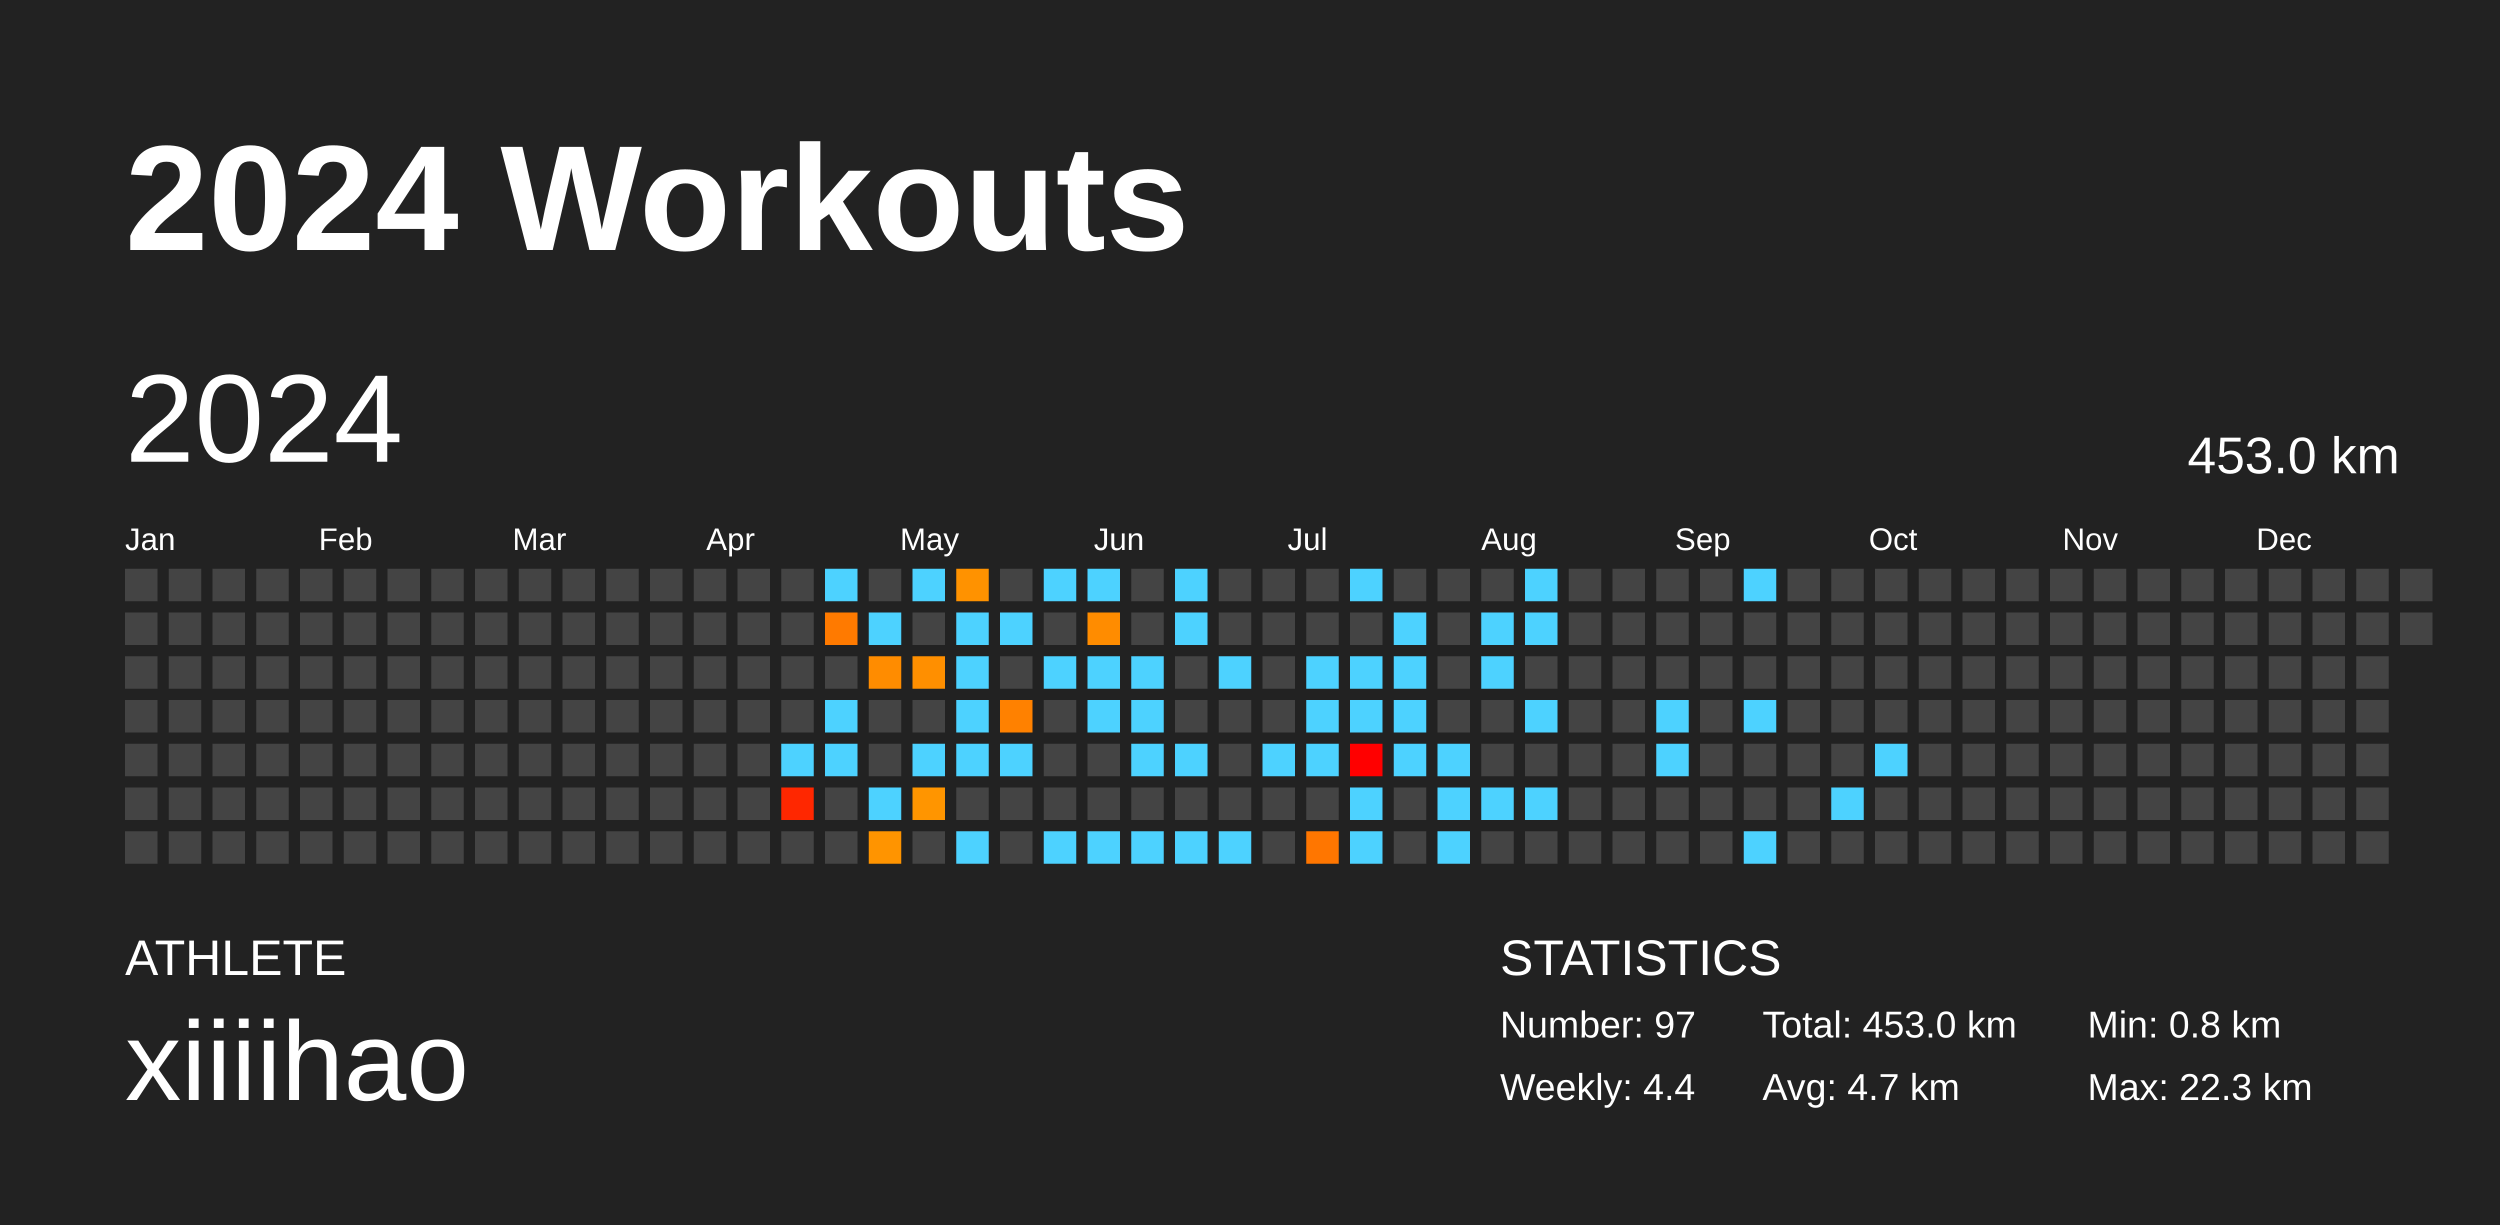
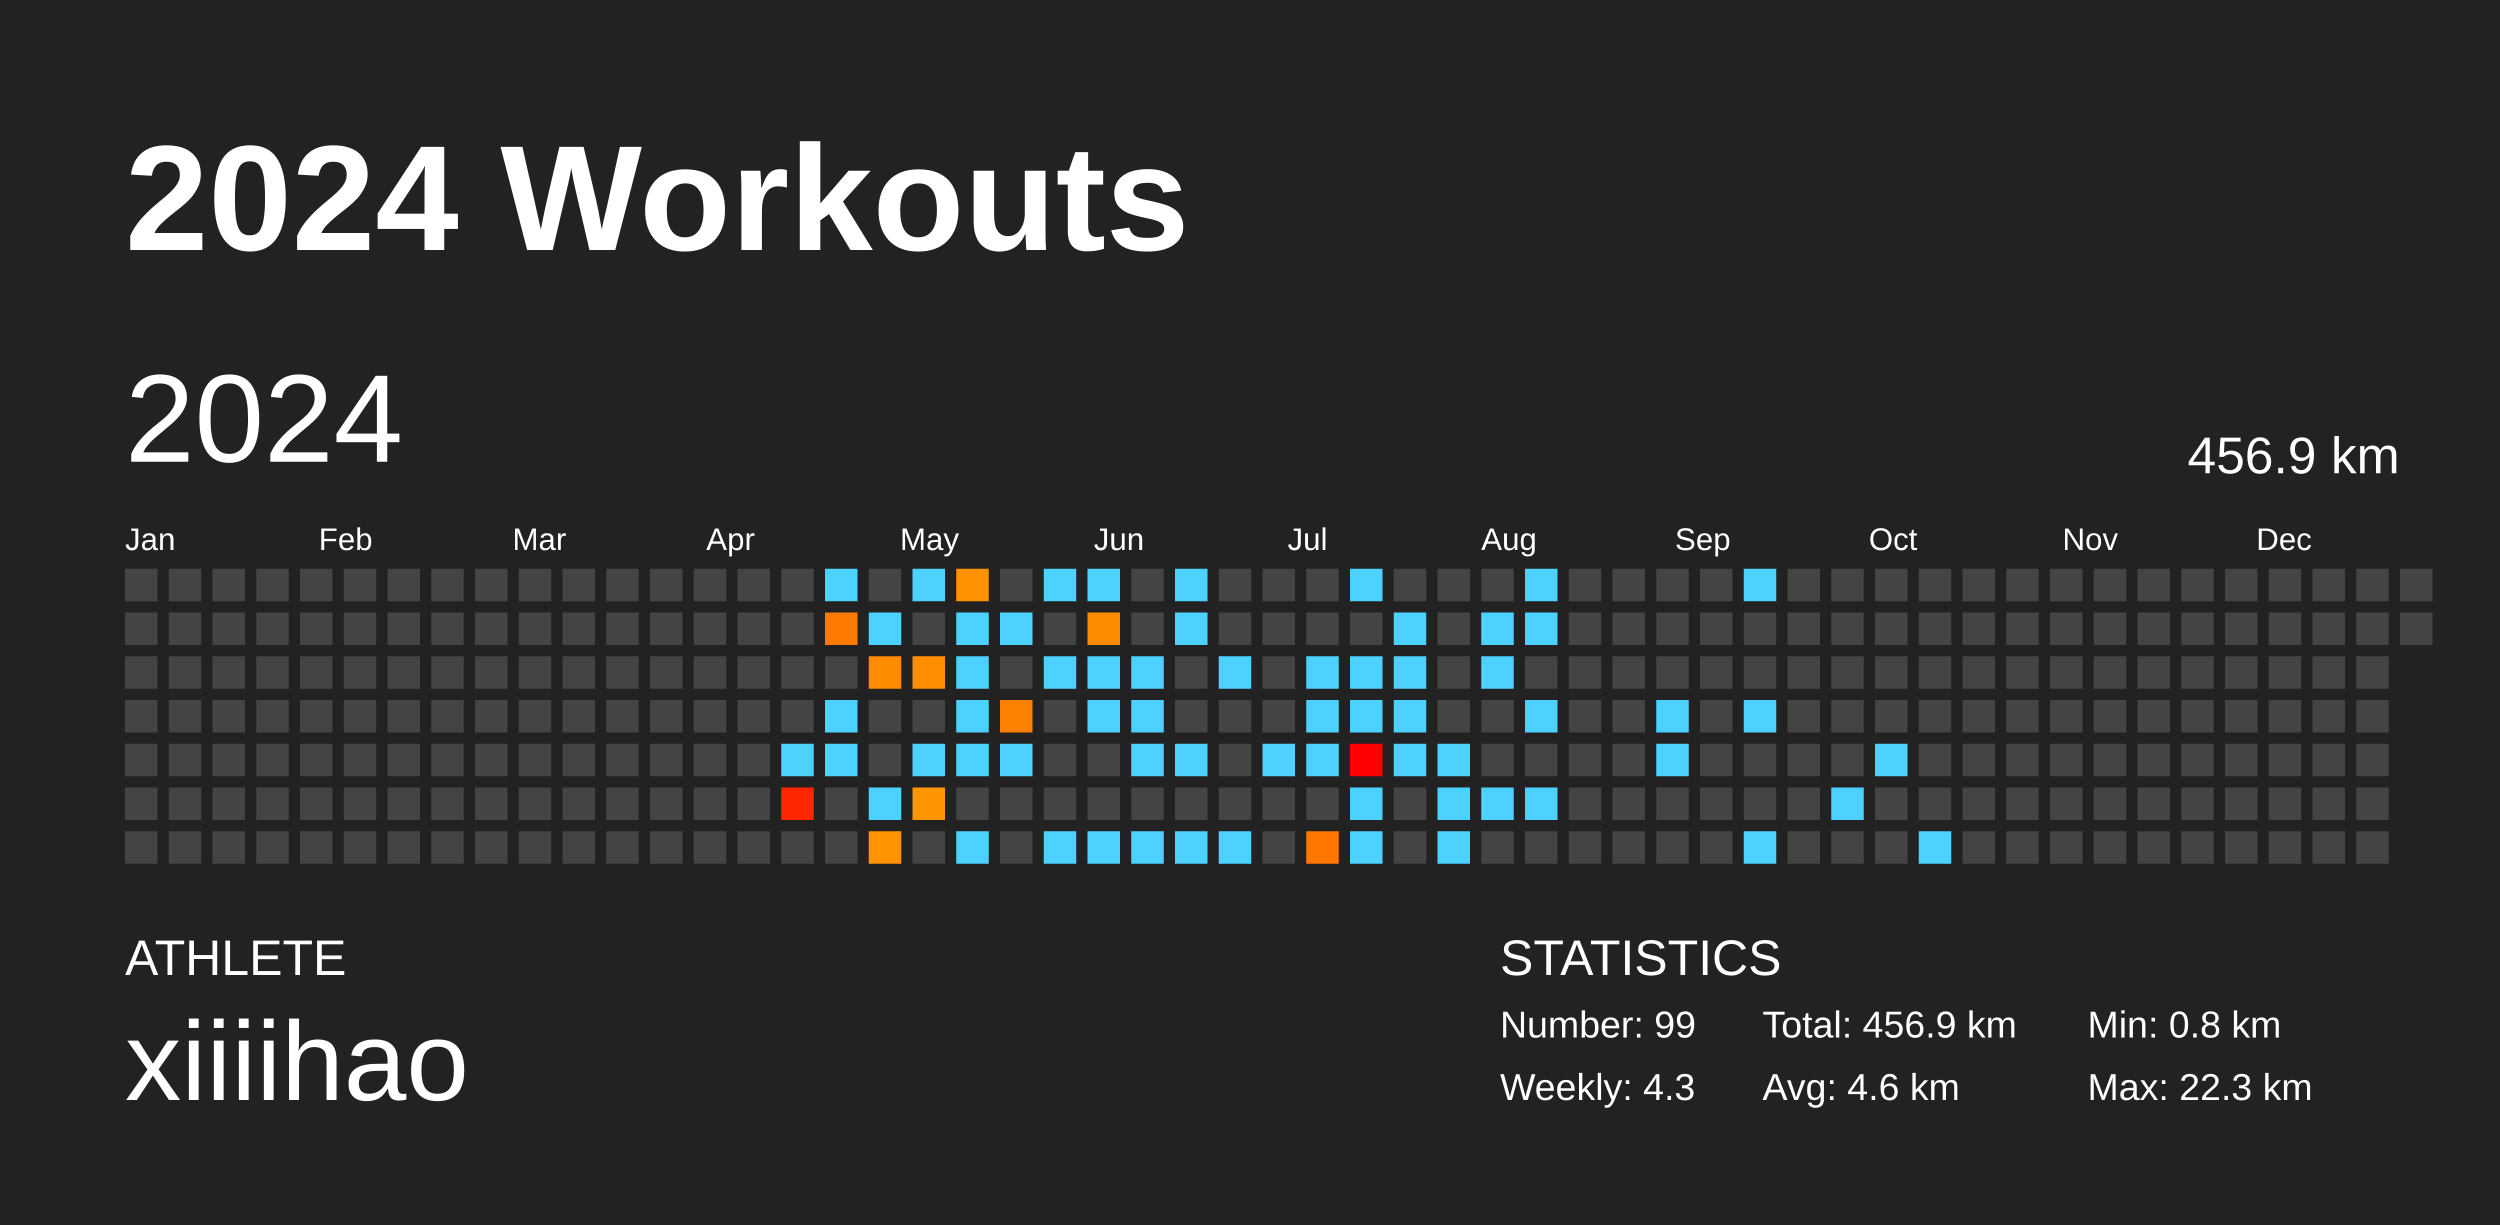
<svg xmlns="http://www.w3.org/2000/svg" baseProfile="full" height="98mm" version="1.1" viewBox="0,0,200,98" width="200mm">
  <defs />
  <rect fill="#222222" height="98" width="200" x="0" y="0" />
  <text fill="#FFFFFF" style="font-size:12px; font-family:Arial; font-weight:bold;" x="10" y="20">2024 Workouts</text>
  <text fill="#FFFFFF" style="font-size:4px; font-family:Arial" x="10" y="78">ATHLETE</text>
  <text fill="#FFFFFF" style="font-size:9px; font-family:Arial" x="10" y="88">xiiiihao</text>
  <text fill="#FFFFFF" style="font-size:4px; font-family:Arial" x="120" y="78">STATISTICS</text>
-   <text fill="#FFFFFF" style="font-size:3px; font-family:Arial" x="120" y="83">Number: 97</text>
-   <text fill="#FFFFFF" style="font-size:3px; font-family:Arial" x="120" y="88">Weekly: 4.4</text>
-   <text fill="#FFFFFF" style="font-size:3px; font-family:Arial" x="141" y="83">Total: 453.0 km</text>
-   <text fill="#FFFFFF" style="font-size:3px; font-family:Arial" x="141" y="88">Avg: 4.7 km</text>
+   <text fill="#FFFFFF" style="font-size:3px; font-family:Arial" x="120" y="83">Number: 99</text>
+   <text fill="#FFFFFF" style="font-size:3px; font-family:Arial" x="120" y="88">Weekly: 4.3</text>
+   <text fill="#FFFFFF" style="font-size:3px; font-family:Arial" x="141" y="83">Total: 456.9 km</text>
+   <text fill="#FFFFFF" style="font-size:3px; font-family:Arial" x="141" y="88">Avg: 4.6 km</text>
  <text fill="#FFFFFF" style="font-size:3px; font-family:Arial" x="167" y="83">Min: 0.8 km</text>
  <text fill="#FFFFFF" style="font-size:3px; font-family:Arial" x="167" y="88">Max: 22.3 km</text>
  <text dominant-baseline="hanging" fill="#FFFFFF" style="font-size:10.0px; font-family:Arial;" x="10" y="30">2024</text>
-   <text dominant-baseline="hanging" fill="#FFFFFF" style="font-size:4.125px; font-family:Arial;" x="175" y="35">453.0 km</text>
+   <text dominant-baseline="hanging" fill="#FFFFFF" style="font-size:4.125px; font-family:Arial;" x="175" y="35">456.9 km</text>
  <text fill="#FFFFFF" style="font-size:2.5px; font-family:Arial" x="10.0" y="44">Jan</text>
  <text fill="#FFFFFF" style="font-size:2.5px; font-family:Arial" x="25.5" y="44">Feb</text>
  <text fill="#FFFFFF" style="font-size:2.5px; font-family:Arial" x="41.0" y="44">Mar</text>
  <text fill="#FFFFFF" style="font-size:2.5px; font-family:Arial" x="56.5" y="44">Apr</text>
  <text fill="#FFFFFF" style="font-size:2.5px; font-family:Arial" x="72.0" y="44">May</text>
  <text fill="#FFFFFF" style="font-size:2.5px; font-family:Arial" x="87.5" y="44">Jun</text>
  <text fill="#FFFFFF" style="font-size:2.5px; font-family:Arial" x="103.0" y="44">Jul</text>
  <text fill="#FFFFFF" style="font-size:2.5px; font-family:Arial" x="118.5" y="44">Aug</text>
  <text fill="#FFFFFF" style="font-size:2.5px; font-family:Arial" x="134.0" y="44">Sep</text>
  <text fill="#FFFFFF" style="font-size:2.5px; font-family:Arial" x="149.5" y="44">Oct</text>
  <text fill="#FFFFFF" style="font-size:2.5px; font-family:Arial" x="165.0" y="44">Nov</text>
  <text fill="#FFFFFF" style="font-size:2.5px; font-family:Arial" x="180.5" y="44">Dec</text>
  <rect fill="#444444" height="2.6" width="2.6" x="10.0" y="45.5" />
  <rect fill="#444444" height="2.6" width="2.6" x="10.0" y="49.0" />
  <rect fill="#444444" height="2.6" width="2.6" x="10.0" y="52.5" />
  <rect fill="#444444" height="2.6" width="2.6" x="10.0" y="56.0" />
  <rect fill="#444444" height="2.6" width="2.6" x="10.0" y="59.5" />
  <rect fill="#444444" height="2.6" width="2.6" x="10.0" y="63.0" />
  <rect fill="#444444" height="2.6" width="2.6" x="10.0" y="66.5" />
  <rect fill="#444444" height="2.6" width="2.6" x="13.5" y="45.5" />
  <rect fill="#444444" height="2.6" width="2.6" x="13.5" y="49.0" />
  <rect fill="#444444" height="2.6" width="2.6" x="13.5" y="52.5" />
  <rect fill="#444444" height="2.6" width="2.6" x="13.5" y="56.0" />
  <rect fill="#444444" height="2.6" width="2.6" x="13.5" y="59.5" />
  <rect fill="#444444" height="2.6" width="2.6" x="13.5" y="63.0" />
  <rect fill="#444444" height="2.6" width="2.6" x="13.5" y="66.5" />
  <rect fill="#444444" height="2.6" width="2.6" x="17.0" y="45.5" />
  <rect fill="#444444" height="2.6" width="2.6" x="17.0" y="49.0" />
  <rect fill="#444444" height="2.6" width="2.6" x="17.0" y="52.5" />
  <rect fill="#444444" height="2.6" width="2.6" x="17.0" y="56.0" />
  <rect fill="#444444" height="2.6" width="2.6" x="17.0" y="59.5" />
  <rect fill="#444444" height="2.6" width="2.6" x="17.0" y="63.0" />
  <rect fill="#444444" height="2.6" width="2.6" x="17.0" y="66.5" />
  <rect fill="#444444" height="2.6" width="2.6" x="20.5" y="45.5" />
  <rect fill="#444444" height="2.6" width="2.6" x="20.5" y="49.0" />
  <rect fill="#444444" height="2.6" width="2.6" x="20.5" y="52.5" />
  <rect fill="#444444" height="2.6" width="2.6" x="20.5" y="56.0" />
  <rect fill="#444444" height="2.6" width="2.6" x="20.5" y="59.5" />
  <rect fill="#444444" height="2.6" width="2.6" x="20.5" y="63.0" />
  <rect fill="#444444" height="2.6" width="2.6" x="20.5" y="66.5" />
  <rect fill="#444444" height="2.6" width="2.6" x="24.0" y="45.5" />
  <rect fill="#444444" height="2.6" width="2.6" x="24.0" y="49.0" />
  <rect fill="#444444" height="2.6" width="2.6" x="24.0" y="52.5" />
  <rect fill="#444444" height="2.6" width="2.6" x="24.0" y="56.0" />
  <rect fill="#444444" height="2.6" width="2.6" x="24.0" y="59.5" />
  <rect fill="#444444" height="2.6" width="2.6" x="24.0" y="63.0" />
  <rect fill="#444444" height="2.6" width="2.6" x="24.0" y="66.5" />
  <rect fill="#444444" height="2.6" width="2.6" x="27.5" y="45.5" />
  <rect fill="#444444" height="2.6" width="2.6" x="27.5" y="49.0" />
  <rect fill="#444444" height="2.6" width="2.6" x="27.5" y="52.5" />
  <rect fill="#444444" height="2.6" width="2.6" x="27.5" y="56.0" />
  <rect fill="#444444" height="2.6" width="2.6" x="27.5" y="59.5" />
  <rect fill="#444444" height="2.6" width="2.6" x="27.5" y="63.0" />
  <rect fill="#444444" height="2.6" width="2.6" x="27.5" y="66.5" />
  <rect fill="#444444" height="2.6" width="2.6" x="31.0" y="45.5" />
  <rect fill="#444444" height="2.6" width="2.6" x="31.0" y="49.0" />
  <rect fill="#444444" height="2.6" width="2.6" x="31.0" y="52.5" />
  <rect fill="#444444" height="2.6" width="2.6" x="31.0" y="56.0" />
  <rect fill="#444444" height="2.6" width="2.6" x="31.0" y="59.5" />
  <rect fill="#444444" height="2.6" width="2.6" x="31.0" y="63.0" />
  <rect fill="#444444" height="2.6" width="2.6" x="31.0" y="66.5" />
  <rect fill="#444444" height="2.6" width="2.6" x="34.5" y="45.5" />
  <rect fill="#444444" height="2.6" width="2.6" x="34.5" y="49.0" />
  <rect fill="#444444" height="2.6" width="2.6" x="34.5" y="52.5" />
  <rect fill="#444444" height="2.6" width="2.6" x="34.5" y="56.0" />
  <rect fill="#444444" height="2.6" width="2.6" x="34.5" y="59.5" />
  <rect fill="#444444" height="2.6" width="2.6" x="34.5" y="63.0" />
  <rect fill="#444444" height="2.6" width="2.6" x="34.5" y="66.5" />
  <rect fill="#444444" height="2.6" width="2.6" x="38.0" y="45.5" />
  <rect fill="#444444" height="2.6" width="2.6" x="38.0" y="49.0" />
  <rect fill="#444444" height="2.6" width="2.6" x="38.0" y="52.5" />
  <rect fill="#444444" height="2.6" width="2.6" x="38.0" y="56.0" />
  <rect fill="#444444" height="2.6" width="2.6" x="38.0" y="59.5" />
  <rect fill="#444444" height="2.6" width="2.6" x="38.0" y="63.0" />
  <rect fill="#444444" height="2.6" width="2.6" x="38.0" y="66.5" />
  <rect fill="#444444" height="2.6" width="2.6" x="41.5" y="45.5" />
  <rect fill="#444444" height="2.6" width="2.6" x="41.5" y="49.0" />
  <rect fill="#444444" height="2.6" width="2.6" x="41.5" y="52.5" />
  <rect fill="#444444" height="2.6" width="2.6" x="41.5" y="56.0" />
  <rect fill="#444444" height="2.6" width="2.6" x="41.5" y="59.5" />
  <rect fill="#444444" height="2.6" width="2.6" x="41.5" y="63.0" />
  <rect fill="#444444" height="2.6" width="2.6" x="41.5" y="66.5" />
  <rect fill="#444444" height="2.6" width="2.6" x="45.0" y="45.5" />
  <rect fill="#444444" height="2.6" width="2.6" x="45.0" y="49.0" />
  <rect fill="#444444" height="2.6" width="2.6" x="45.0" y="52.5" />
  <rect fill="#444444" height="2.6" width="2.6" x="45.0" y="56.0" />
  <rect fill="#444444" height="2.6" width="2.6" x="45.0" y="59.5" />
  <rect fill="#444444" height="2.6" width="2.6" x="45.0" y="63.0" />
  <rect fill="#444444" height="2.6" width="2.6" x="45.0" y="66.5" />
  <rect fill="#444444" height="2.6" width="2.6" x="48.5" y="45.5" />
  <rect fill="#444444" height="2.6" width="2.6" x="48.5" y="49.0" />
  <rect fill="#444444" height="2.6" width="2.6" x="48.5" y="52.5" />
  <rect fill="#444444" height="2.6" width="2.6" x="48.5" y="56.0" />
  <rect fill="#444444" height="2.6" width="2.6" x="48.5" y="59.5" />
  <rect fill="#444444" height="2.6" width="2.6" x="48.5" y="63.0" />
  <rect fill="#444444" height="2.6" width="2.6" x="48.5" y="66.5" />
  <rect fill="#444444" height="2.6" width="2.6" x="52.0" y="45.5" />
  <rect fill="#444444" height="2.6" width="2.6" x="52.0" y="49.0" />
  <rect fill="#444444" height="2.6" width="2.6" x="52.0" y="52.5" />
  <rect fill="#444444" height="2.6" width="2.6" x="52.0" y="56.0" />
  <rect fill="#444444" height="2.6" width="2.6" x="52.0" y="59.5" />
  <rect fill="#444444" height="2.6" width="2.6" x="52.0" y="63.0" />
  <rect fill="#444444" height="2.6" width="2.6" x="52.0" y="66.5" />
  <rect fill="#444444" height="2.6" width="2.6" x="55.5" y="45.5" />
  <rect fill="#444444" height="2.6" width="2.6" x="55.5" y="49.0" />
  <rect fill="#444444" height="2.6" width="2.6" x="55.5" y="52.5" />
  <rect fill="#444444" height="2.6" width="2.6" x="55.5" y="56.0" />
  <rect fill="#444444" height="2.6" width="2.6" x="55.5" y="59.5" />
  <rect fill="#444444" height="2.6" width="2.6" x="55.5" y="63.0" />
  <rect fill="#444444" height="2.6" width="2.6" x="55.5" y="66.5" />
  <rect fill="#444444" height="2.6" width="2.6" x="59.0" y="45.5" />
  <rect fill="#444444" height="2.6" width="2.6" x="59.0" y="49.0" />
  <rect fill="#444444" height="2.6" width="2.6" x="59.0" y="52.5" />
  <rect fill="#444444" height="2.6" width="2.6" x="59.0" y="56.0" />
  <rect fill="#444444" height="2.6" width="2.6" x="59.0" y="59.5" />
  <rect fill="#444444" height="2.6" width="2.6" x="59.0" y="63.0" />
  <rect fill="#444444" height="2.6" width="2.6" x="59.0" y="66.5" />
  <rect fill="#444444" height="2.6" width="2.6" x="62.5" y="45.5" />
  <rect fill="#444444" height="2.6" width="2.6" x="62.5" y="49.0" />
  <rect fill="#444444" height="2.6" width="2.6" x="62.5" y="52.5" />
  <rect fill="#444444" height="2.6" width="2.6" x="62.5" y="56.0" />
  <rect fill="#4dd2ff" height="2.6" width="2.6" x="62.5" y="59.5" />
  <rect fill="#ff2700" height="2.6" width="2.6" x="62.5" y="63.0" />
  <rect fill="#444444" height="2.6" width="2.6" x="62.5" y="66.5" />
  <rect fill="#4dd2ff" height="2.6" width="2.6" x="66.0" y="45.5" />
  <rect fill="#ff7a00" height="2.6" width="2.6" x="66.0" y="49.0" />
  <rect fill="#444444" height="2.6" width="2.6" x="66.0" y="52.5" />
  <rect fill="#4dd2ff" height="2.6" width="2.6" x="66.0" y="56.0" />
  <rect fill="#4dd2ff" height="2.6" width="2.6" x="66.0" y="59.5" />
  <rect fill="#444444" height="2.6" width="2.6" x="66.0" y="63.0" />
  <rect fill="#444444" height="2.6" width="2.6" x="66.0" y="66.5" />
  <rect fill="#444444" height="2.6" width="2.6" x="69.5" y="45.5" />
  <rect fill="#4dd2ff" height="2.6" width="2.6" x="69.5" y="49.0" />
  <rect fill="#ff8c00" height="2.6" width="2.6" x="69.5" y="52.5" />
  <rect fill="#444444" height="2.6" width="2.6" x="69.5" y="56.0" />
  <rect fill="#444444" height="2.6" width="2.6" x="69.5" y="59.5" />
  <rect fill="#4dd2ff" height="2.6" width="2.6" x="69.5" y="63.0" />
  <rect fill="#ff9400" height="2.6" width="2.6" x="69.5" y="66.5" />
  <rect fill="#4dd2ff" height="2.6" width="2.6" x="73.0" y="45.5" />
  <rect fill="#444444" height="2.6" width="2.6" x="73.0" y="49.0" />
  <rect fill="#ff8f00" height="2.6" width="2.6" x="73.0" y="52.5" />
  <rect fill="#444444" height="2.6" width="2.6" x="73.0" y="56.0" />
  <rect fill="#4dd2ff" height="2.6" width="2.6" x="73.0" y="59.5" />
  <rect fill="#ff9500" height="2.6" width="2.6" x="73.0" y="63.0" />
  <rect fill="#444444" height="2.6" width="2.6" x="73.0" y="66.5" />
  <rect fill="#ff9200" height="2.6" width="2.6" x="76.5" y="45.5" />
  <rect fill="#4dd2ff" height="2.6" width="2.6" x="76.5" y="49.0" />
  <rect fill="#4dd2ff" height="2.6" width="2.6" x="76.5" y="52.5" />
  <rect fill="#4dd2ff" height="2.6" width="2.6" x="76.5" y="56.0" />
  <rect fill="#4dd2ff" height="2.6" width="2.6" x="76.5" y="59.5" />
  <rect fill="#444444" height="2.6" width="2.6" x="76.5" y="63.0" />
  <rect fill="#4dd2ff" height="2.6" width="2.6" x="76.5" y="66.5" />
  <rect fill="#444444" height="2.6" width="2.6" x="80.0" y="45.5" />
  <rect fill="#4dd2ff" height="2.6" width="2.6" x="80.0" y="49.0" />
  <rect fill="#444444" height="2.6" width="2.6" x="80.0" y="52.5" />
  <rect fill="#ff8100" height="2.6" width="2.6" x="80.0" y="56.0" />
  <rect fill="#4dd2ff" height="2.6" width="2.6" x="80.0" y="59.5" />
  <rect fill="#444444" height="2.6" width="2.6" x="80.0" y="63.0" />
  <rect fill="#444444" height="2.6" width="2.6" x="80.0" y="66.5" />
  <rect fill="#4dd2ff" height="2.6" width="2.6" x="83.5" y="45.5" />
  <rect fill="#444444" height="2.6" width="2.6" x="83.5" y="49.0" />
  <rect fill="#4dd2ff" height="2.6" width="2.6" x="83.5" y="52.5" />
  <rect fill="#444444" height="2.6" width="2.6" x="83.5" y="56.0" />
  <rect fill="#444444" height="2.6" width="2.6" x="83.5" y="59.5" />
  <rect fill="#444444" height="2.6" width="2.6" x="83.5" y="63.0" />
  <rect fill="#4dd2ff" height="2.6" width="2.6" x="83.5" y="66.5" />
  <rect fill="#4dd2ff" height="2.6" width="2.6" x="87.0" y="45.5" />
  <rect fill="#ff8c00" height="2.6" width="2.6" x="87.0" y="49.0" />
  <rect fill="#4dd2ff" height="2.6" width="2.6" x="87.0" y="52.5" />
  <rect fill="#4dd2ff" height="2.6" width="2.6" x="87.0" y="56.0" />
  <rect fill="#444444" height="2.6" width="2.6" x="87.0" y="59.5" />
  <rect fill="#444444" height="2.6" width="2.6" x="87.0" y="63.0" />
  <rect fill="#4dd2ff" height="2.6" width="2.6" x="87.0" y="66.5" />
  <rect fill="#444444" height="2.6" width="2.6" x="90.5" y="45.5" />
  <rect fill="#444444" height="2.6" width="2.6" x="90.5" y="49.0" />
  <rect fill="#4dd2ff" height="2.6" width="2.6" x="90.5" y="52.5" />
  <rect fill="#4dd2ff" height="2.6" width="2.6" x="90.5" y="56.0" />
  <rect fill="#4dd2ff" height="2.6" width="2.6" x="90.5" y="59.5" />
  <rect fill="#444444" height="2.6" width="2.6" x="90.5" y="63.0" />
  <rect fill="#4dd2ff" height="2.6" width="2.6" x="90.5" y="66.5" />
  <rect fill="#4dd2ff" height="2.6" width="2.6" x="94.0" y="45.5" />
  <rect fill="#4dd2ff" height="2.6" width="2.6" x="94.0" y="49.0" />
  <rect fill="#444444" height="2.6" width="2.6" x="94.0" y="52.5" />
  <rect fill="#444444" height="2.6" width="2.6" x="94.0" y="56.0" />
  <rect fill="#4dd2ff" height="2.6" width="2.6" x="94.0" y="59.5" />
  <rect fill="#444444" height="2.6" width="2.6" x="94.0" y="63.0" />
  <rect fill="#4dd2ff" height="2.6" width="2.6" x="94.0" y="66.5" />
  <rect fill="#444444" height="2.6" width="2.6" x="97.5" y="45.5" />
  <rect fill="#444444" height="2.6" width="2.6" x="97.5" y="49.0" />
  <rect fill="#4dd2ff" height="2.6" width="2.6" x="97.5" y="52.5" />
  <rect fill="#444444" height="2.6" width="2.6" x="97.5" y="56.0" />
  <rect fill="#444444" height="2.6" width="2.6" x="97.5" y="59.5" />
  <rect fill="#444444" height="2.6" width="2.6" x="97.5" y="63.0" />
  <rect fill="#4dd2ff" height="2.6" width="2.6" x="97.5" y="66.5" />
  <rect fill="#444444" height="2.6" width="2.6" x="101.0" y="45.5" />
  <rect fill="#444444" height="2.6" width="2.6" x="101.0" y="49.0" />
  <rect fill="#444444" height="2.6" width="2.6" x="101.0" y="52.5" />
  <rect fill="#444444" height="2.6" width="2.6" x="101.0" y="56.0" />
  <rect fill="#4dd2ff" height="2.6" width="2.6" x="101.0" y="59.5" />
  <rect fill="#444444" height="2.6" width="2.6" x="101.0" y="63.0" />
  <rect fill="#444444" height="2.6" width="2.6" x="101.0" y="66.5" />
  <rect fill="#444444" height="2.6" width="2.6" x="104.5" y="45.5" />
  <rect fill="#444444" height="2.6" width="2.6" x="104.5" y="49.0" />
  <rect fill="#4dd2ff" height="2.6" width="2.6" x="104.5" y="52.5" />
  <rect fill="#4dd2ff" height="2.6" width="2.6" x="104.5" y="56.0" />
  <rect fill="#4dd2ff" height="2.6" width="2.6" x="104.5" y="59.5" />
  <rect fill="#444444" height="2.6" width="2.6" x="104.5" y="63.0" />
  <rect fill="#ff7600" height="2.6" width="2.6" x="104.5" y="66.5" />
  <rect fill="#4dd2ff" height="2.6" width="2.6" x="108.0" y="45.5" />
  <rect fill="#444444" height="2.6" width="2.6" x="108.0" y="49.0" />
  <rect fill="#4dd2ff" height="2.6" width="2.6" x="108.0" y="52.5" />
  <rect fill="#4dd2ff" height="2.6" width="2.6" x="108.0" y="56.0" />
  <rect fill="red" height="2.6" width="2.6" x="108.0" y="59.5" />
  <rect fill="#4dd2ff" height="2.6" width="2.6" x="108.0" y="63.0" />
  <rect fill="#4dd2ff" height="2.6" width="2.6" x="108.0" y="66.5" />
  <rect fill="#444444" height="2.6" width="2.6" x="111.5" y="45.5" />
  <rect fill="#4dd2ff" height="2.6" width="2.6" x="111.5" y="49.0" />
  <rect fill="#4dd2ff" height="2.6" width="2.6" x="111.5" y="52.5" />
  <rect fill="#4dd2ff" height="2.6" width="2.6" x="111.5" y="56.0" />
  <rect fill="#4dd2ff" height="2.6" width="2.6" x="111.5" y="59.5" />
  <rect fill="#444444" height="2.6" width="2.6" x="111.5" y="63.0" />
  <rect fill="#444444" height="2.6" width="2.6" x="111.5" y="66.5" />
  <rect fill="#444444" height="2.6" width="2.6" x="115.0" y="45.5" />
  <rect fill="#444444" height="2.6" width="2.6" x="115.0" y="49.0" />
  <rect fill="#444444" height="2.6" width="2.6" x="115.0" y="52.5" />
  <rect fill="#444444" height="2.6" width="2.6" x="115.0" y="56.0" />
  <rect fill="#4dd2ff" height="2.6" width="2.6" x="115.0" y="59.5" />
  <rect fill="#4dd2ff" height="2.6" width="2.6" x="115.0" y="63.0" />
  <rect fill="#4dd2ff" height="2.6" width="2.6" x="115.0" y="66.5" />
  <rect fill="#444444" height="2.6" width="2.6" x="118.5" y="45.5" />
  <rect fill="#4dd2ff" height="2.6" width="2.6" x="118.5" y="49.0" />
  <rect fill="#4dd2ff" height="2.6" width="2.6" x="118.5" y="52.5" />
  <rect fill="#444444" height="2.6" width="2.6" x="118.5" y="56.0" />
  <rect fill="#444444" height="2.6" width="2.6" x="118.5" y="59.5" />
  <rect fill="#4dd2ff" height="2.6" width="2.6" x="118.5" y="63.0" />
  <rect fill="#444444" height="2.6" width="2.6" x="118.5" y="66.5" />
  <rect fill="#4dd2ff" height="2.6" width="2.6" x="122.0" y="45.5" />
  <rect fill="#4dd2ff" height="2.6" width="2.6" x="122.0" y="49.0" />
  <rect fill="#444444" height="2.6" width="2.6" x="122.0" y="52.5" />
  <rect fill="#4dd2ff" height="2.6" width="2.6" x="122.0" y="56.0" />
  <rect fill="#444444" height="2.6" width="2.6" x="122.0" y="59.5" />
  <rect fill="#4dd2ff" height="2.6" width="2.6" x="122.0" y="63.0" />
  <rect fill="#444444" height="2.6" width="2.6" x="122.0" y="66.5" />
  <rect fill="#444444" height="2.6" width="2.6" x="125.5" y="45.5" />
  <rect fill="#444444" height="2.6" width="2.6" x="125.5" y="49.0" />
  <rect fill="#444444" height="2.6" width="2.6" x="125.5" y="52.5" />
  <rect fill="#444444" height="2.6" width="2.6" x="125.5" y="56.0" />
  <rect fill="#444444" height="2.6" width="2.6" x="125.5" y="59.5" />
  <rect fill="#444444" height="2.6" width="2.6" x="125.5" y="63.0" />
  <rect fill="#444444" height="2.6" width="2.6" x="125.5" y="66.5" />
  <rect fill="#444444" height="2.6" width="2.6" x="129.0" y="45.5" />
  <rect fill="#444444" height="2.6" width="2.6" x="129.0" y="49.0" />
  <rect fill="#444444" height="2.6" width="2.6" x="129.0" y="52.5" />
  <rect fill="#444444" height="2.6" width="2.6" x="129.0" y="56.0" />
  <rect fill="#444444" height="2.6" width="2.6" x="129.0" y="59.5" />
  <rect fill="#444444" height="2.6" width="2.6" x="129.0" y="63.0" />
  <rect fill="#444444" height="2.6" width="2.6" x="129.0" y="66.5" />
  <rect fill="#444444" height="2.6" width="2.6" x="132.5" y="45.5" />
  <rect fill="#444444" height="2.6" width="2.6" x="132.5" y="49.0" />
  <rect fill="#444444" height="2.6" width="2.6" x="132.5" y="52.5" />
  <rect fill="#4dd2ff" height="2.6" width="2.6" x="132.5" y="56.0" />
  <rect fill="#4dd2ff" height="2.6" width="2.6" x="132.5" y="59.5" />
  <rect fill="#444444" height="2.6" width="2.6" x="132.5" y="63.0" />
  <rect fill="#444444" height="2.6" width="2.6" x="132.5" y="66.5" />
  <rect fill="#444444" height="2.6" width="2.6" x="136.0" y="45.5" />
  <rect fill="#444444" height="2.6" width="2.6" x="136.0" y="49.0" />
  <rect fill="#444444" height="2.6" width="2.6" x="136.0" y="52.5" />
  <rect fill="#444444" height="2.6" width="2.6" x="136.0" y="56.0" />
  <rect fill="#444444" height="2.6" width="2.6" x="136.0" y="59.5" />
  <rect fill="#444444" height="2.6" width="2.6" x="136.0" y="63.0" />
  <rect fill="#444444" height="2.6" width="2.6" x="136.0" y="66.5" />
  <rect fill="#4dd2ff" height="2.6" width="2.6" x="139.5" y="45.5" />
  <rect fill="#444444" height="2.6" width="2.6" x="139.5" y="49.0" />
  <rect fill="#444444" height="2.6" width="2.6" x="139.5" y="52.5" />
  <rect fill="#4dd2ff" height="2.6" width="2.6" x="139.5" y="56.0" />
  <rect fill="#444444" height="2.6" width="2.6" x="139.5" y="59.5" />
  <rect fill="#444444" height="2.6" width="2.6" x="139.5" y="63.0" />
  <rect fill="#4dd2ff" height="2.6" width="2.6" x="139.5" y="66.5" />
  <rect fill="#444444" height="2.6" width="2.6" x="143.0" y="45.5" />
  <rect fill="#444444" height="2.6" width="2.6" x="143.0" y="49.0" />
  <rect fill="#444444" height="2.6" width="2.6" x="143.0" y="52.5" />
  <rect fill="#444444" height="2.6" width="2.6" x="143.0" y="56.0" />
  <rect fill="#444444" height="2.6" width="2.6" x="143.0" y="59.5" />
  <rect fill="#444444" height="2.6" width="2.6" x="143.0" y="63.0" />
  <rect fill="#444444" height="2.6" width="2.6" x="143.0" y="66.5" />
  <rect fill="#444444" height="2.6" width="2.6" x="146.5" y="45.5" />
  <rect fill="#444444" height="2.6" width="2.6" x="146.5" y="49.0" />
  <rect fill="#444444" height="2.6" width="2.6" x="146.5" y="52.5" />
  <rect fill="#444444" height="2.6" width="2.6" x="146.5" y="56.0" />
  <rect fill="#444444" height="2.6" width="2.6" x="146.5" y="59.5" />
  <rect fill="#4dd2ff" height="2.6" width="2.6" x="146.5" y="63.0" />
  <rect fill="#444444" height="2.6" width="2.6" x="146.5" y="66.5" />
  <rect fill="#444444" height="2.6" width="2.6" x="150.0" y="45.5" />
  <rect fill="#444444" height="2.6" width="2.6" x="150.0" y="49.0" />
  <rect fill="#444444" height="2.6" width="2.6" x="150.0" y="52.5" />
  <rect fill="#444444" height="2.6" width="2.6" x="150.0" y="56.0" />
  <rect fill="#4dd2ff" height="2.6" width="2.6" x="150.0" y="59.5" />
  <rect fill="#444444" height="2.6" width="2.6" x="150.0" y="63.0" />
  <rect fill="#444444" height="2.6" width="2.6" x="150.0" y="66.5" />
  <rect fill="#444444" height="2.6" width="2.6" x="153.5" y="45.5" />
  <rect fill="#444444" height="2.6" width="2.6" x="153.5" y="49.0" />
  <rect fill="#444444" height="2.6" width="2.6" x="153.5" y="52.5" />
  <rect fill="#444444" height="2.6" width="2.6" x="153.5" y="56.0" />
  <rect fill="#444444" height="2.6" width="2.6" x="153.5" y="59.5" />
  <rect fill="#444444" height="2.6" width="2.6" x="153.5" y="63.0" />
-   <rect fill="#444444" height="2.6" width="2.6" x="153.5" y="66.5" />
+   <rect fill="#4dd2ff" height="2.6" width="2.6" x="153.5" y="66.5" />
  <rect fill="#444444" height="2.6" width="2.6" x="157.0" y="45.5" />
  <rect fill="#444444" height="2.6" width="2.6" x="157.0" y="49.0" />
  <rect fill="#444444" height="2.6" width="2.6" x="157.0" y="52.5" />
  <rect fill="#444444" height="2.6" width="2.6" x="157.0" y="56.0" />
  <rect fill="#444444" height="2.6" width="2.6" x="157.0" y="59.5" />
  <rect fill="#444444" height="2.6" width="2.6" x="157.0" y="63.0" />
  <rect fill="#444444" height="2.6" width="2.6" x="157.0" y="66.5" />
  <rect fill="#444444" height="2.6" width="2.6" x="160.5" y="45.5" />
  <rect fill="#444444" height="2.6" width="2.6" x="160.5" y="49.0" />
  <rect fill="#444444" height="2.6" width="2.6" x="160.5" y="52.5" />
  <rect fill="#444444" height="2.6" width="2.6" x="160.5" y="56.0" />
  <rect fill="#444444" height="2.6" width="2.6" x="160.5" y="59.5" />
  <rect fill="#444444" height="2.6" width="2.6" x="160.5" y="63.0" />
  <rect fill="#444444" height="2.6" width="2.6" x="160.5" y="66.5" />
  <rect fill="#444444" height="2.6" width="2.6" x="164.0" y="45.5" />
  <rect fill="#444444" height="2.6" width="2.6" x="164.0" y="49.0" />
  <rect fill="#444444" height="2.6" width="2.6" x="164.0" y="52.5" />
  <rect fill="#444444" height="2.6" width="2.6" x="164.0" y="56.0" />
  <rect fill="#444444" height="2.6" width="2.6" x="164.0" y="59.5" />
  <rect fill="#444444" height="2.6" width="2.6" x="164.0" y="63.0" />
  <rect fill="#444444" height="2.6" width="2.6" x="164.0" y="66.5" />
  <rect fill="#444444" height="2.6" width="2.6" x="167.5" y="45.5" />
  <rect fill="#444444" height="2.6" width="2.6" x="167.5" y="49.0" />
  <rect fill="#444444" height="2.6" width="2.6" x="167.5" y="52.5" />
  <rect fill="#444444" height="2.6" width="2.6" x="167.5" y="56.0" />
  <rect fill="#444444" height="2.6" width="2.6" x="167.5" y="59.5" />
  <rect fill="#444444" height="2.6" width="2.6" x="167.5" y="63.0" />
  <rect fill="#444444" height="2.6" width="2.6" x="167.5" y="66.5" />
  <rect fill="#444444" height="2.6" width="2.6" x="171.0" y="45.5" />
  <rect fill="#444444" height="2.6" width="2.6" x="171.0" y="49.0" />
  <rect fill="#444444" height="2.6" width="2.6" x="171.0" y="52.5" />
  <rect fill="#444444" height="2.6" width="2.6" x="171.0" y="56.0" />
  <rect fill="#444444" height="2.6" width="2.6" x="171.0" y="59.5" />
  <rect fill="#444444" height="2.6" width="2.6" x="171.0" y="63.0" />
  <rect fill="#444444" height="2.6" width="2.6" x="171.0" y="66.5" />
  <rect fill="#444444" height="2.6" width="2.6" x="174.5" y="45.5" />
  <rect fill="#444444" height="2.6" width="2.6" x="174.5" y="49.0" />
  <rect fill="#444444" height="2.6" width="2.6" x="174.5" y="52.5" />
  <rect fill="#444444" height="2.6" width="2.6" x="174.5" y="56.0" />
  <rect fill="#444444" height="2.6" width="2.6" x="174.5" y="59.5" />
  <rect fill="#444444" height="2.6" width="2.6" x="174.5" y="63.0" />
  <rect fill="#444444" height="2.6" width="2.6" x="174.5" y="66.5" />
  <rect fill="#444444" height="2.6" width="2.6" x="178.0" y="45.5" />
  <rect fill="#444444" height="2.6" width="2.6" x="178.0" y="49.0" />
  <rect fill="#444444" height="2.6" width="2.6" x="178.0" y="52.5" />
  <rect fill="#444444" height="2.6" width="2.6" x="178.0" y="56.0" />
  <rect fill="#444444" height="2.6" width="2.6" x="178.0" y="59.5" />
  <rect fill="#444444" height="2.6" width="2.6" x="178.0" y="63.0" />
  <rect fill="#444444" height="2.6" width="2.6" x="178.0" y="66.5" />
  <rect fill="#444444" height="2.6" width="2.6" x="181.5" y="45.5" />
  <rect fill="#444444" height="2.6" width="2.6" x="181.5" y="49.0" />
  <rect fill="#444444" height="2.6" width="2.6" x="181.5" y="52.5" />
  <rect fill="#444444" height="2.6" width="2.6" x="181.5" y="56.0" />
  <rect fill="#444444" height="2.6" width="2.6" x="181.5" y="59.5" />
  <rect fill="#444444" height="2.6" width="2.6" x="181.5" y="63.0" />
  <rect fill="#444444" height="2.6" width="2.6" x="181.5" y="66.5" />
  <rect fill="#444444" height="2.6" width="2.6" x="185.0" y="45.5" />
  <rect fill="#444444" height="2.6" width="2.6" x="185.0" y="49.0" />
  <rect fill="#444444" height="2.6" width="2.6" x="185.0" y="52.5" />
  <rect fill="#444444" height="2.6" width="2.6" x="185.0" y="56.0" />
  <rect fill="#444444" height="2.6" width="2.6" x="185.0" y="59.5" />
  <rect fill="#444444" height="2.6" width="2.6" x="185.0" y="63.0" />
  <rect fill="#444444" height="2.6" width="2.6" x="185.0" y="66.5" />
  <rect fill="#444444" height="2.6" width="2.6" x="188.5" y="45.5" />
  <rect fill="#444444" height="2.6" width="2.6" x="188.5" y="49.0" />
  <rect fill="#444444" height="2.6" width="2.6" x="188.5" y="52.5" />
  <rect fill="#444444" height="2.6" width="2.6" x="188.5" y="56.0" />
  <rect fill="#444444" height="2.6" width="2.6" x="188.5" y="59.5" />
  <rect fill="#444444" height="2.6" width="2.6" x="188.5" y="63.0" />
  <rect fill="#444444" height="2.6" width="2.6" x="188.5" y="66.5" />
  <rect fill="#444444" height="2.6" width="2.6" x="192.0" y="45.5" />
  <rect fill="#444444" height="2.6" width="2.6" x="192.0" y="49.0" />
</svg>
